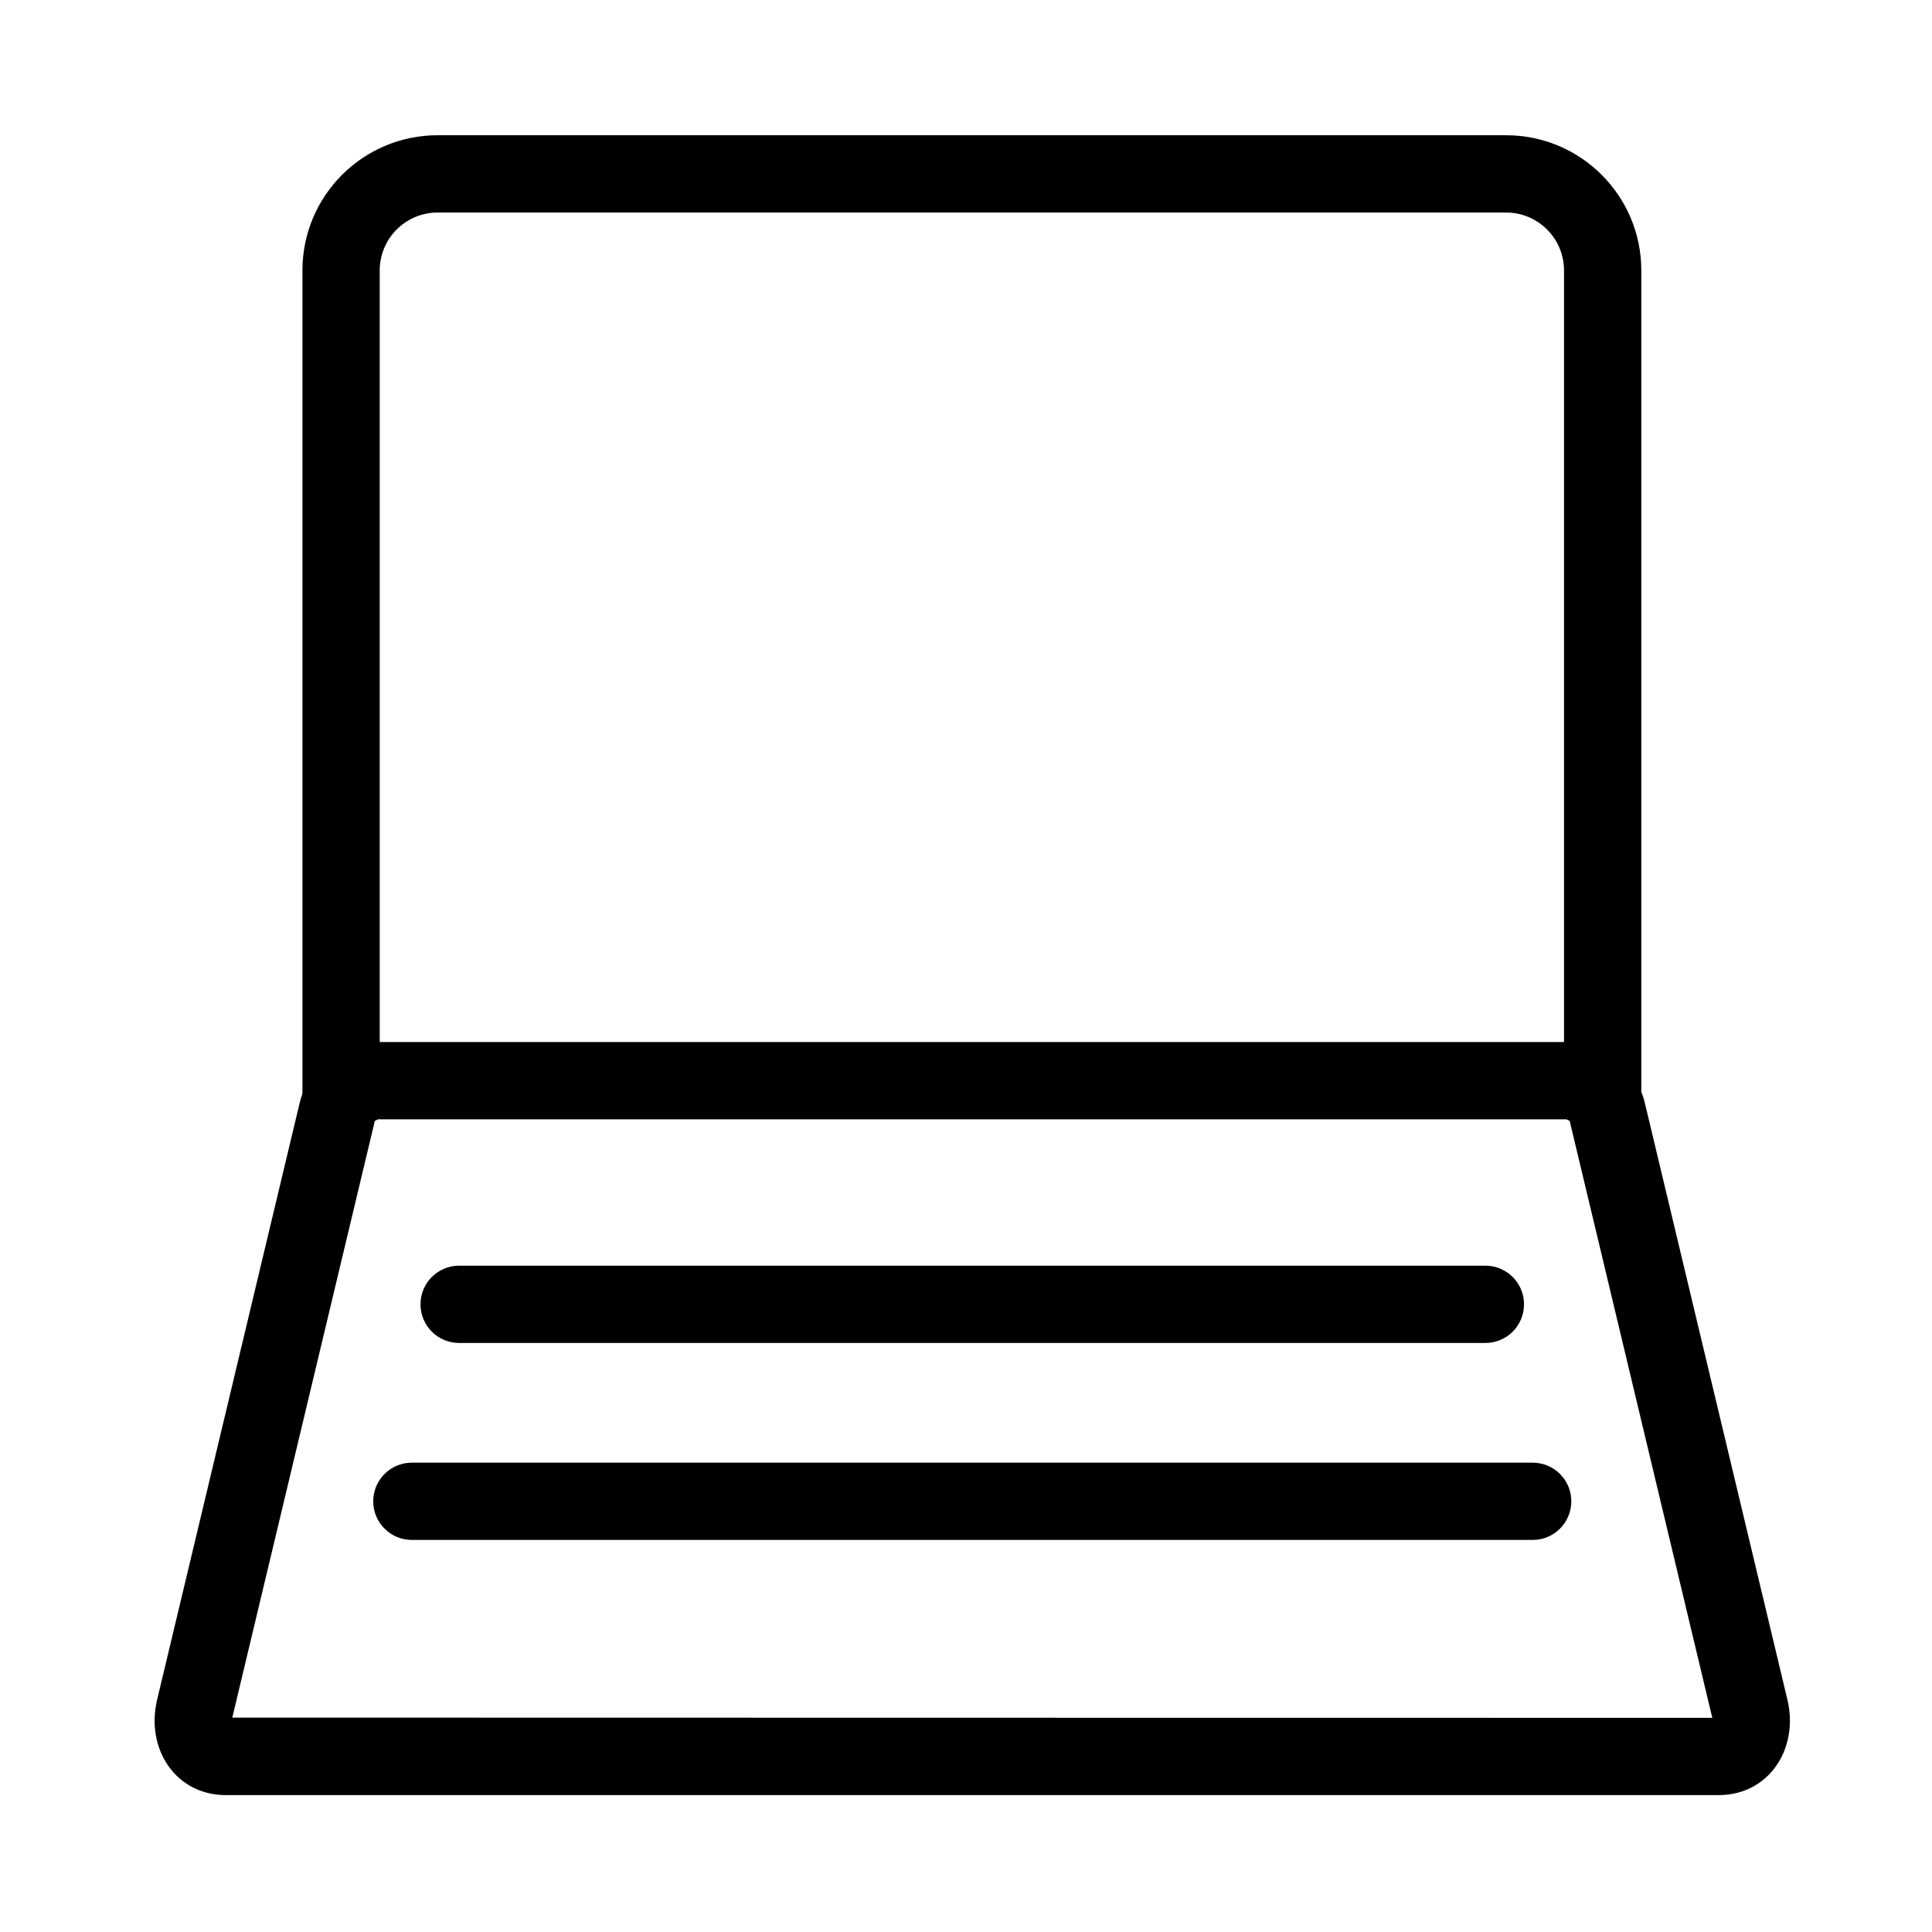
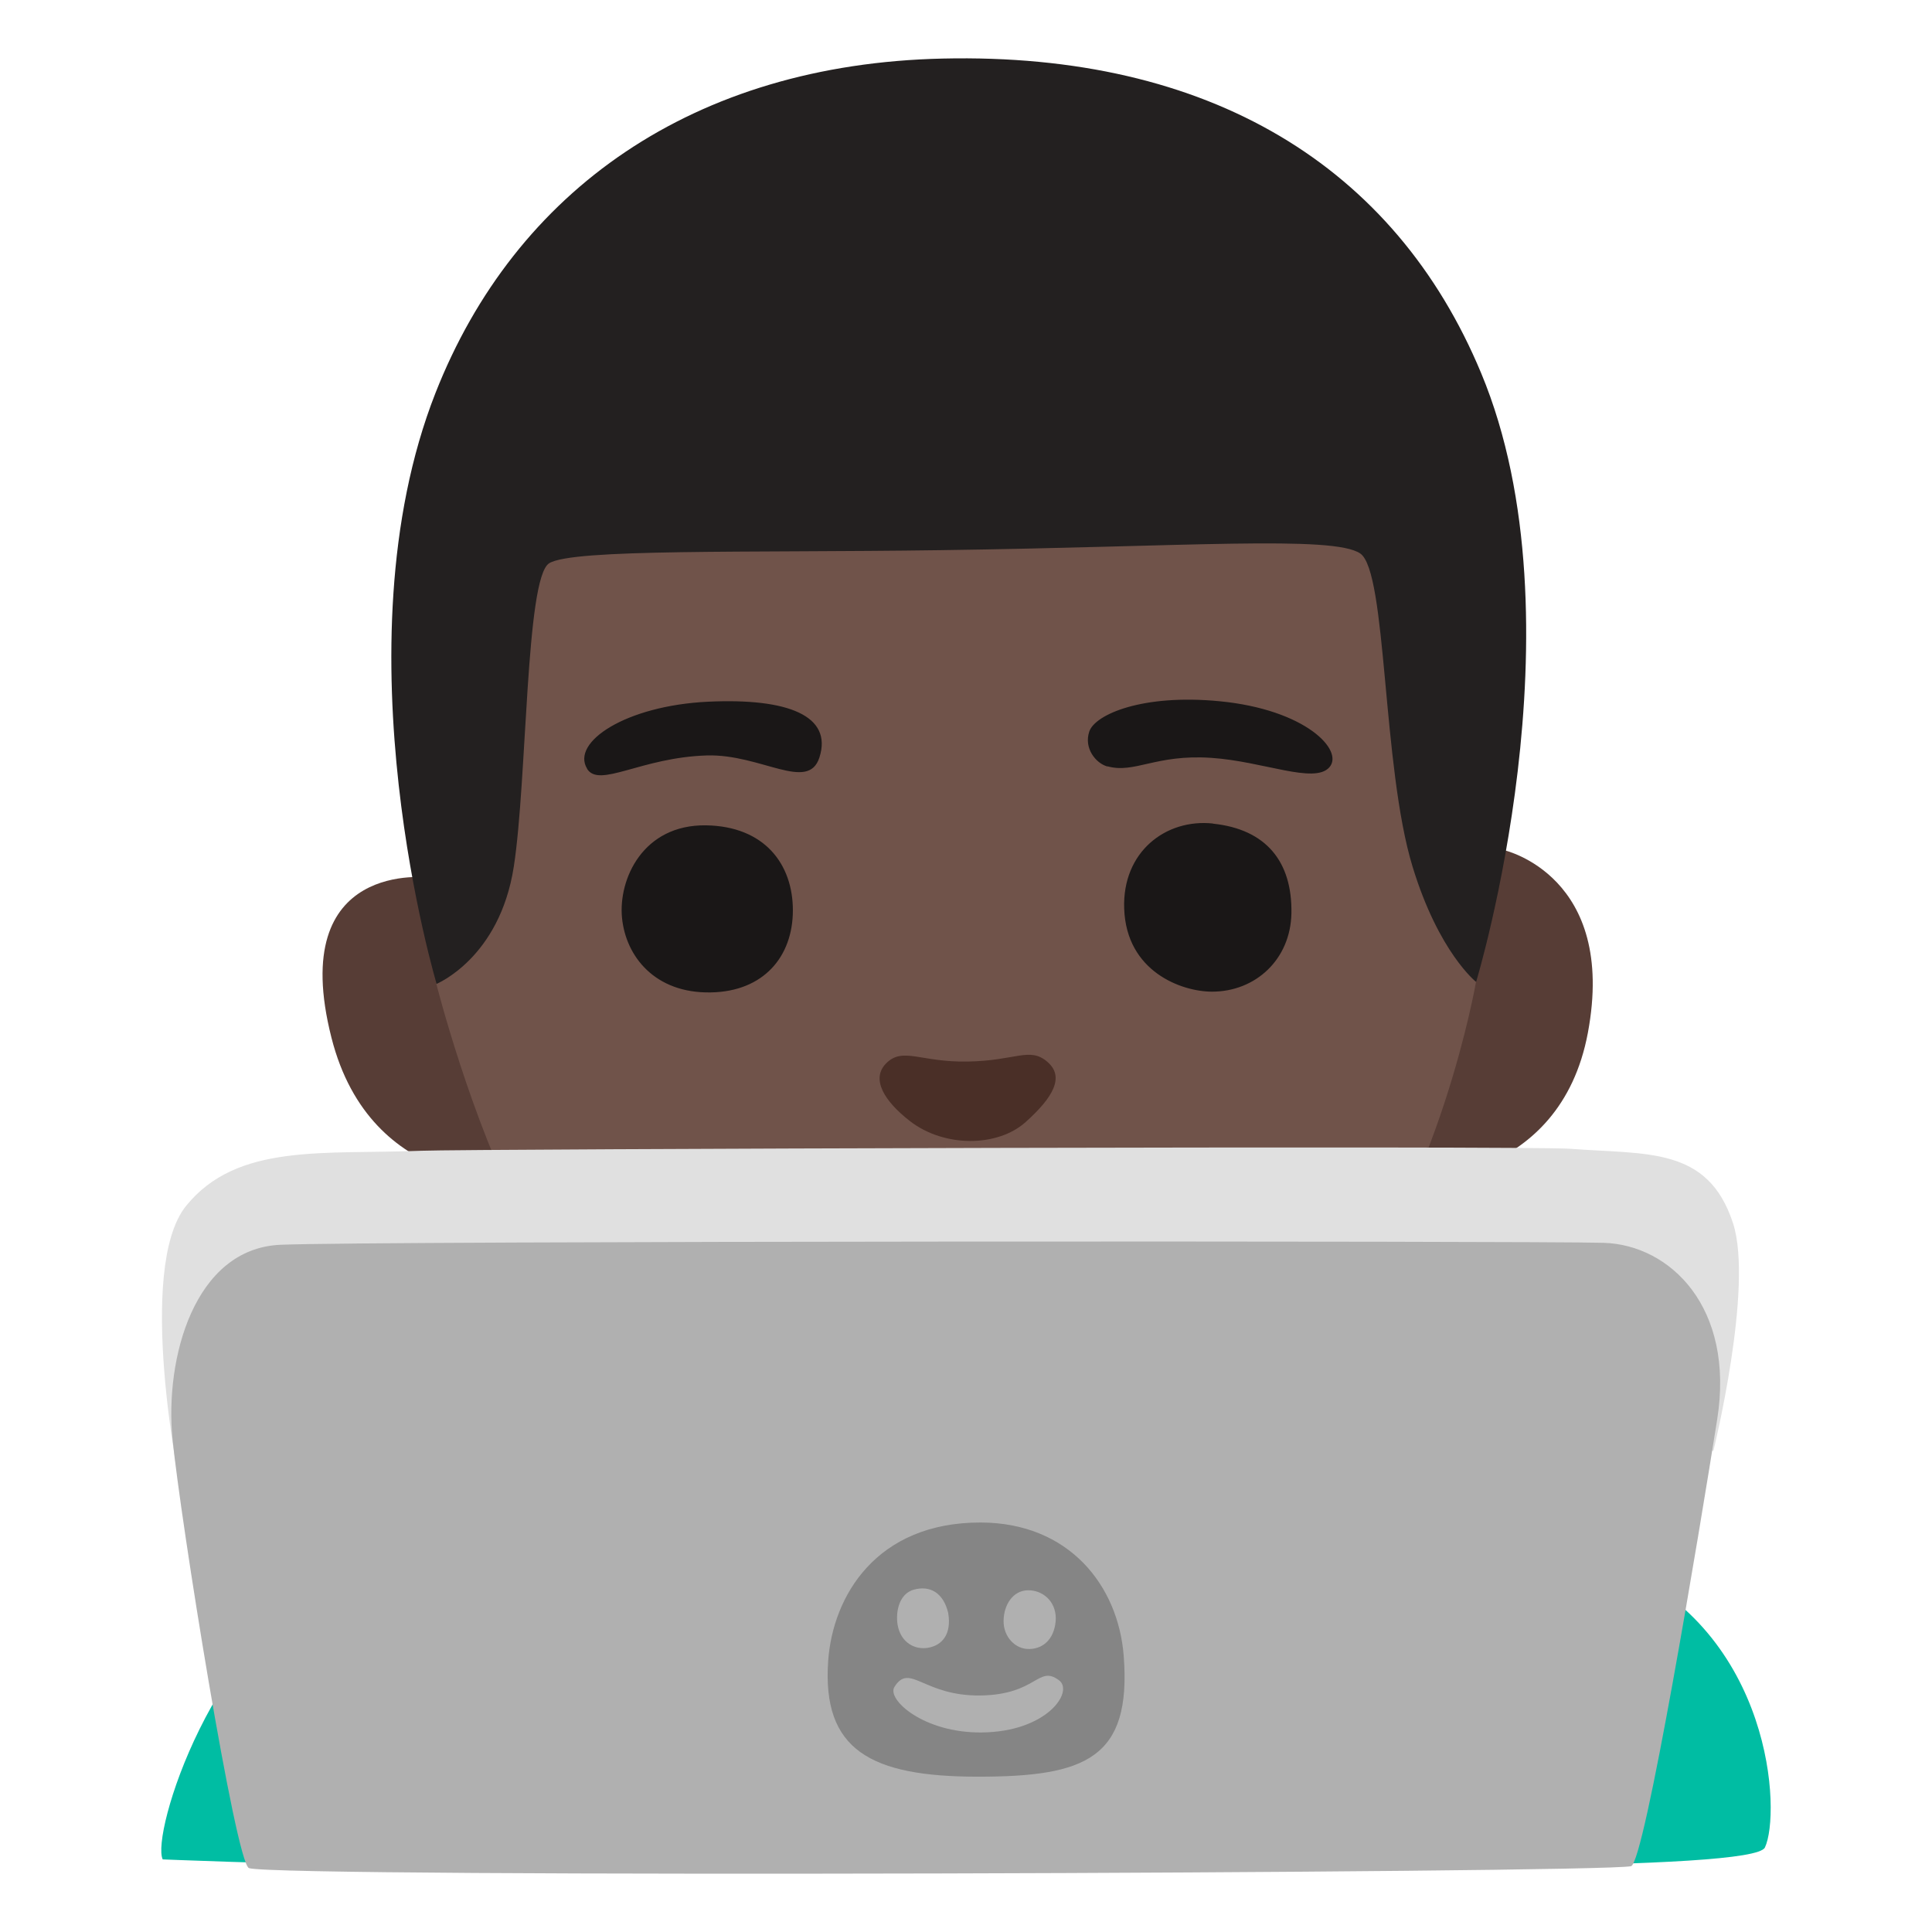
- <svg xmlns="http://www.w3.org/2000/svg" fill="#000000" width="800px" height="800px" viewBox="0 0 1024 1024">
-   <path d="M907.549 910.486l-75.613-316.487c.071.3-1.324-.748-1.992-.748H200.686c-.662 0-2.066 1.054-1.994.755l-75.572 316.36c-.01.041 784.43.121 784.43.121zm3.342 40.96H119.738c-26.69 0-42.675-24.601-36.457-50.603l75.575-316.369c4.444-18.543 22.613-32.183 41.83-32.183h629.258c19.23 0 37.408 13.647 41.833 32.197l75.584 316.364c6.2 26.004-9.785 50.594-36.469 50.594z" />
-   <path d="M243.348 711.799h543.939c11.311 0 20.48-9.169 20.48-20.48s-9.169-20.48-20.48-20.48H243.348c-11.311 0-20.48 9.169-20.48 20.48s9.169 20.48 20.48 20.48zm-25.056 104.403h594.053c11.311 0 20.48-9.169 20.48-20.48s-9.169-20.48-20.48-20.48H218.292c-11.311 0-20.48 9.169-20.48 20.48s9.169 20.48 20.48 20.48zm-17.034-236.618V143.36c0-16.962 13.758-30.72 30.72-30.72H798.25c16.962 0 30.72 13.758 30.72 30.72v434.176c0 11.311 9.169 20.48 20.48 20.48s20.48-9.169 20.48-20.48V143.36c0-39.583-32.097-71.68-71.68-71.68H231.978c-39.583 0-71.68 32.097-71.68 71.68v436.224c0 11.311 9.169 20.48 20.48 20.48s20.48-9.169 20.48-20.48z" />
+ <svg xmlns="http://www.w3.org/2000/svg" viewBox="0 0 128 128" width="128" height="128">
+   <path fill="#573D36" d="M93.73 78.2s9.62.1 11.47-9.77c1.95-10.4-5.54-12.1-5.54-12.1zM28.48 58.14s-9.54-1.27-6.52 10.61c2.62 10.32 12.46 9.44 12.46 9.44z" />
+   <path fill="#232020" d="M61.52 76.92L28.96 65.3s-6.75-22.37-.11-39.26C34.13 12.61 45.94 4.25 62.46 3.88c17.66-.4 29.96 7.12 35.67 20.84c6.9 16.56-.33 40.32-.33 40.32z" />
+   <path fill="#70534A" d="M36.38 37.32c-1.56.99-1.45 14.35-2.34 20.1c-.94 6.07-5.13 7.77-5.13 7.77s2.24 8.88 5.76 15.65c4.83 9.29 14.51 18.8 29.41 18.81c12.4 0 19.55-6.59 24.28-12.29c7.03-8.47 9.43-22.31 9.43-22.31s-2.47-1.95-4.2-7.62c-2.03-6.62-1.69-19.54-3.47-20.76s-11.57-.44-27.82-.22c-12.89.18-24.37-.11-25.92.87" />
+   <path fill="#4A2F27" d="M64.11 70.33c-3.13.06-4.3-1-5.41.13c-1.01 1.03-.11 2.5 1.58 3.81c2.29 1.78 5.84 1.72 7.67.07c1.82-1.63 2.61-3 1.43-4c-1.17-1-2.08-.06-5.27-.01" />
+   <path fill="#1A1717" d="M38.89 50.93c.81 1.31 3.57-.75 7.95-.88c3.58-.1 6.71 2.45 7.45.13c.88-2.75-2.06-3.94-7.38-3.69c-5.44.26-9.1 2.68-8.01 4.44zm34.48-.16c1.81.5 3.19-.81 6.88-.56c3.45.23 6.82 1.75 7.82.63s-1.57-3.83-7.26-4.38c-5.13-.5-8.26.88-8.64 2s.44 2.11 1.19 2.32zm-26.59 3.91c-4.19-.06-5.82 3.57-5.57 6.13s2.19 5.01 5.88 4.94c3.51-.06 5.44-2.38 5.44-5.44s-1.88-5.57-5.76-5.63zm33.58-.12c-3.13-.33-6.01 1.88-5.88 5.63c.14 4.19 3.81 5.51 5.82 5.51c2.88 0 5.2-2.13 5.26-5.19c.06-3.44-1.69-5.57-5.19-5.94h-.01z" />
+   <path fill="#00BDA3" d="M10.78 123.19c-.79-1.64 3.34-15.04 11.87-18.99s31.06-4.98 31.06-4.98s2.55 8.69 12.89 8.18c10.34-.5 11.65-8.66 11.65-8.66s22.58 2.26 28.8 4.95c10.44 4.52 10.94 16.48 9.88 18.71c-.75 1.59-27.67 1.25-54.22 1.54s-51.93-.75-51.93-.75" />
+   <path fill="#E0E0E0" d="m69.23 93.64l-57.28 4.94s-2.99-14.55.39-18.7c3.38-4.16 9.09-3.38 15.59-3.64c2.93-.12 73.33-.34 76.11-.13c5.07.39 9.12-.17 10.78 4.94c1.37 4.23-1.3 15.07-1.3 15.07l-44.29-2.47z" />
+   <path fill="#B0B0B0" d="M16.5 123.77c-.88-.27-4.55-23.12-5.07-28.44s1.43-12.6 7.14-12.86s83.25-.26 87.67-.13s8.7 4.29 7.53 11.69s-4.82 29.42-5.71 29.61c-2.11.46-89.48.78-91.56.13" />
+   <path fill="#858585" d="M64.97 100.87c-6.93-.01-9.8 4.9-10.1 9.16c-.42 5.92 2.82 7.68 9.93 7.68s10.17-1.2 9.65-7.99c-.36-4.68-3.63-8.84-9.48-8.85" />
+   <path fill="#B0B0B0" d="M68.22 109.25c1.04-.03 1.7-.84 1.73-2.03c-.01-1.17-.9-1.88-1.86-1.86s-1.58.93-1.6 2.01s.79 1.92 1.73 1.88m-6.73-.08c.92-.16 1.57-.89 1.33-2.31c-.32-1.34-1.21-1.84-2.28-1.54s-1.24 1.7-1.03 2.52c.25.97 1.07 1.48 1.98 1.33m-2.23 2.59c-.53.83 1.93 3.06 5.78 3.02c4.33-.04 6.13-2.71 5.12-3.46c-1.4-1.03-1.44.96-5.21 1.01s-4.67-2.19-5.69-.57" />
</svg>
